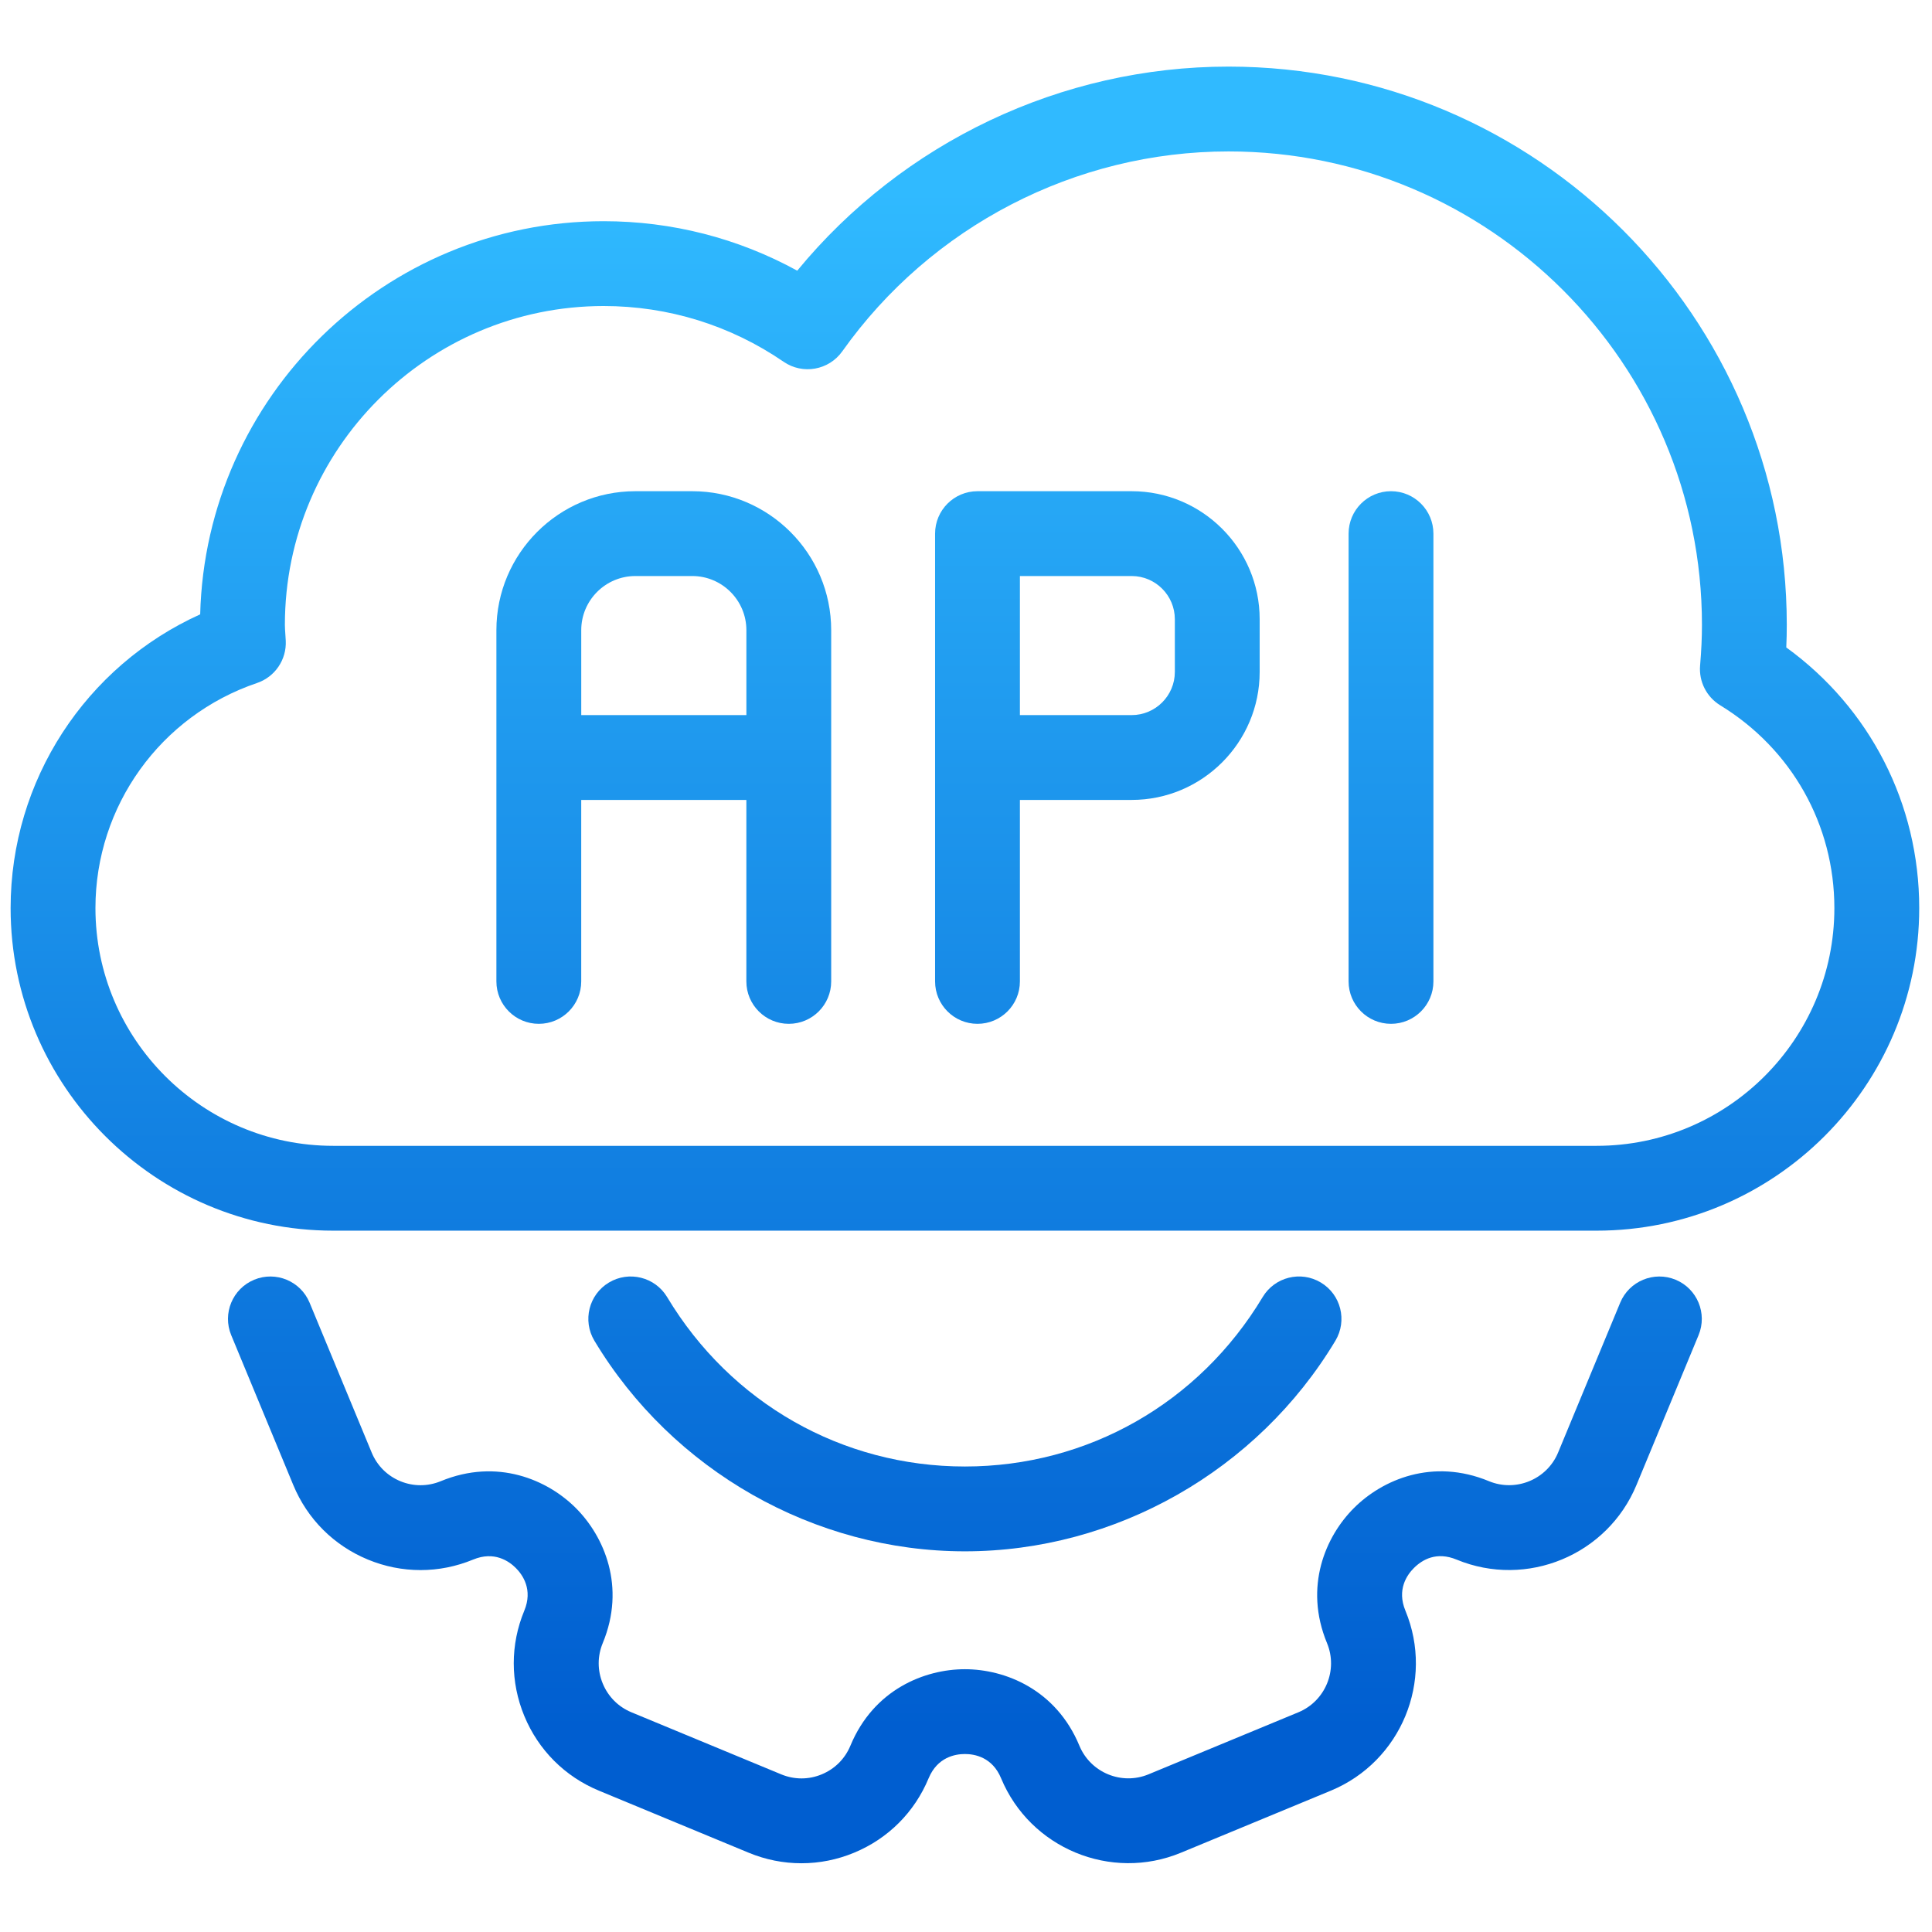
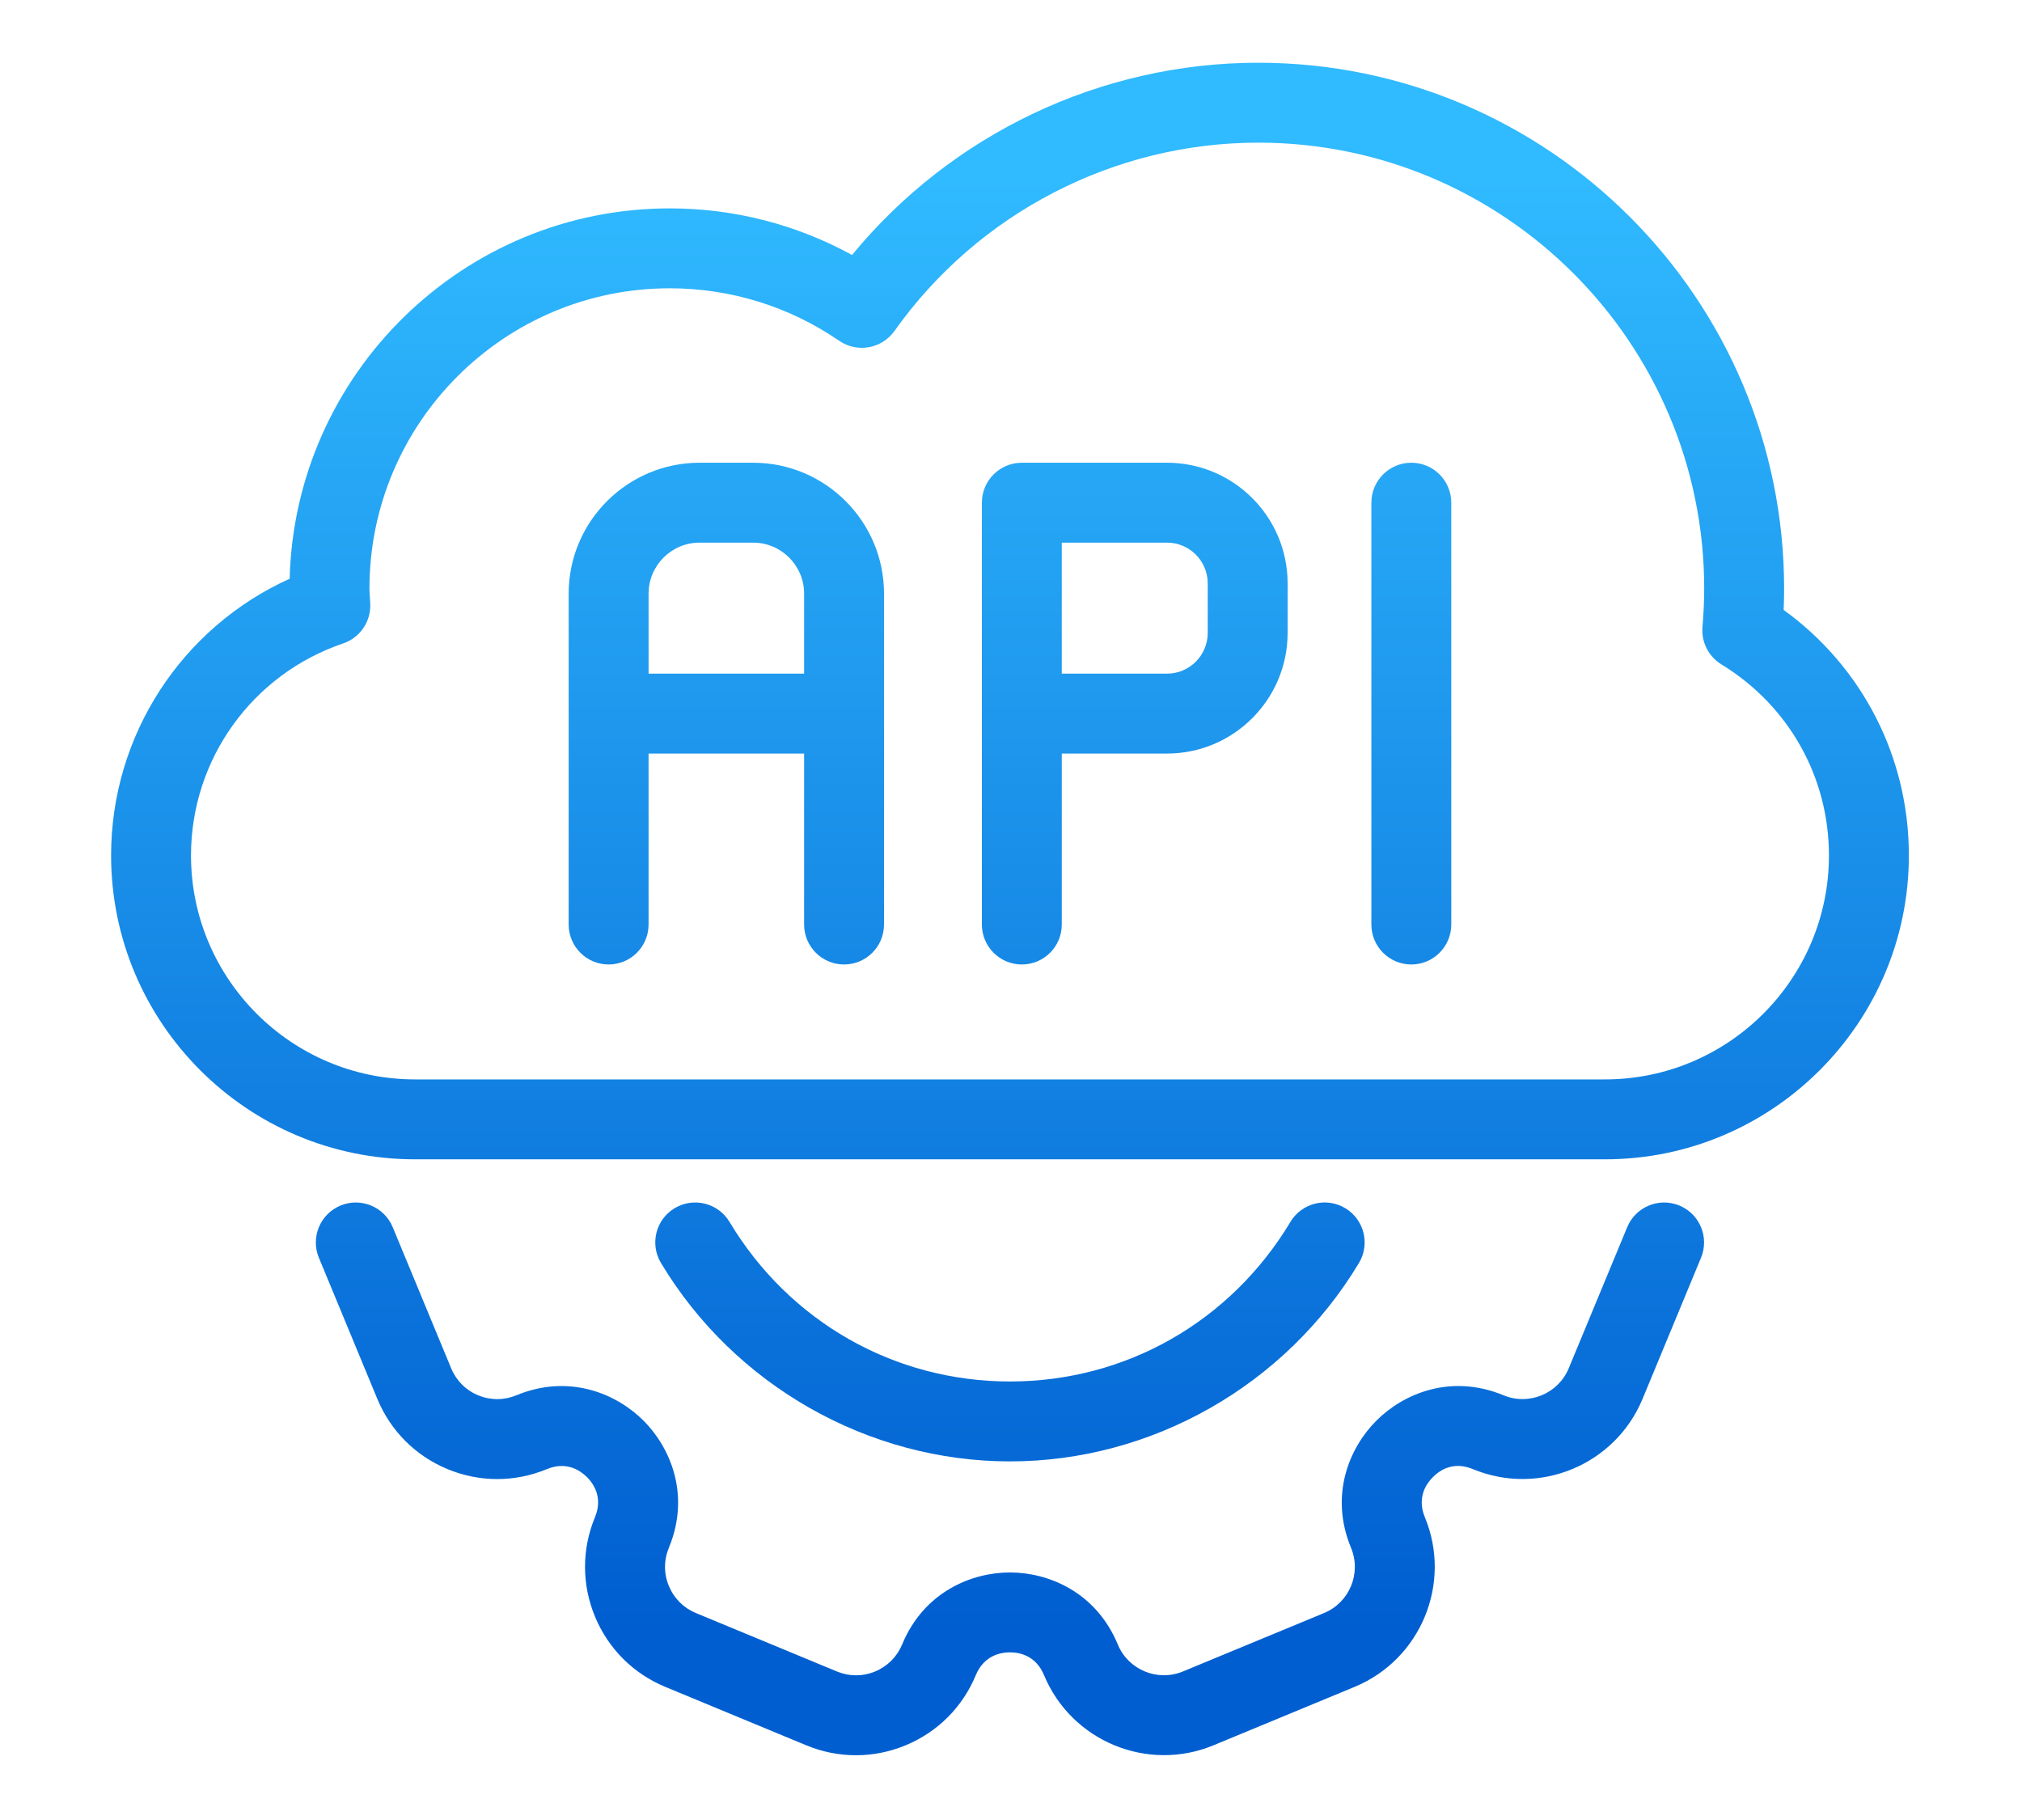
- <svg xmlns="http://www.w3.org/2000/svg" version="1.1" width="256" height="256" viewBox="0 0 256 256" xml:space="preserve">
+ <svg xmlns="http://www.w3.org/2000/svg" version="1.1" width="40" height="36" viewBox="0 0 256 256" xml:space="preserve">
  <defs>
</defs>
  <g style="stroke: none; stroke-width: 0; stroke-dasharray: none; stroke-linecap: butt; stroke-linejoin: miter; stroke-miterlimit: 10; fill: none; fill-rule: nonzero; opacity: 1;" transform="translate(1.406593 1.406593) scale(2.81 2.81)">
    <linearGradient id="SVGID_6" gradientUnits="userSpaceOnUse" x1="30.801" y1="81.049" x2="30.801" y2="8.418">
      <stop offset="0%" style="stop-color:rgb(0,94,208);stop-opacity: 1" />
      <stop offset="100%" style="stop-color:rgb(48,186,255);stop-opacity: 1" />
    </linearGradient>
    <path d="M 32.142 22.662 H 29.46 c -3.613 0 -6.553 2.94 -6.553 6.553 v 16.563 c 0 1.104 0.896 2 2 2 s 2 -0.896 2 -2 V 37.22 h 7.787 v 8.558 c 0 1.104 0.896 2 2 2 s 2 -0.896 2 -2 V 29.215 C 38.694 25.602 35.755 22.662 32.142 22.662 z M 26.908 33.22 v -4.005 c 0 -1.408 1.145 -2.553 2.553 -2.553 h 2.681 c 1.408 0 2.553 1.146 2.553 2.553 v 4.005 H 26.908 z" style="stroke: none; stroke-width: 1; stroke-dasharray: none; stroke-linecap: butt; stroke-linejoin: miter; stroke-miterlimit: 10; fill: url(#SVGID_6); fill-rule: nonzero; opacity: 1;" transform=" matrix(1 0 0 1 0 0) " stroke-linecap="round" />
    <linearGradient id="SVGID_7" gradientUnits="userSpaceOnUse" x1="51.246" y1="81.049" x2="51.246" y2="8.418">
      <stop offset="0%" style="stop-color:rgb(0,94,208);stop-opacity: 1" />
      <stop offset="100%" style="stop-color:rgb(48,186,255);stop-opacity: 1" />
    </linearGradient>
    <path d="M 52.862 22.662 h -7.269 c -1.104 0 -2 0.896 -2 2 V 35.22 v 10.558 c 0 1.104 0.896 2 2 2 c 1.105 0 2 -0.896 2 -2 V 37.22 h 5.269 c 3.329 0 6.037 -2.708 6.037 -6.037 v -2.484 C 58.899 25.37 56.191 22.662 52.862 22.662 z M 54.899 31.183 c 0 1.123 -0.914 2.037 -2.037 2.037 h -5.269 v -6.558 h 5.269 c 1.123 0 2.037 0.914 2.037 2.037 V 31.183 z" style="stroke: none; stroke-width: 1; stroke-dasharray: none; stroke-linecap: butt; stroke-linejoin: miter; stroke-miterlimit: 10; fill: url(#SVGID_7); fill-rule: nonzero; opacity: 1;" transform=" matrix(1 0 0 1 0 0) " stroke-linecap="round" />
    <linearGradient id="SVGID_8" gradientUnits="userSpaceOnUse" x1="65.092" y1="81.049" x2="65.092" y2="8.418">
      <stop offset="0%" style="stop-color:rgb(0,94,208);stop-opacity: 1" />
      <stop offset="100%" style="stop-color:rgb(48,186,255);stop-opacity: 1" />
    </linearGradient>
    <path d="M 65.092 22.662 c -1.104 0 -2 0.896 -2 2 v 21.116 c 0 1.104 0.896 2 2 2 s 2 -0.896 2 -2 V 24.662 C 67.092 23.558 66.196 22.662 65.092 22.662 z" style="stroke: none; stroke-width: 1; stroke-dasharray: none; stroke-linecap: butt; stroke-linejoin: miter; stroke-miterlimit: 10; fill: url(#SVGID_8); fill-rule: nonzero; opacity: 1;" transform=" matrix(1 0 0 1 0 0) " stroke-linecap="round" />
    <linearGradient id="SVGID_9" gradientUnits="userSpaceOnUse" x1="45" y1="81.049" x2="45" y2="8.418">
      <stop offset="0%" style="stop-color:rgb(0,94,208);stop-opacity: 1" />
      <stop offset="100%" style="stop-color:rgb(48,186,255);stop-opacity: 1" />
    </linearGradient>
    <path d="M 83.731 30.029 c 0.017 -0.368 0.024 -0.721 0.024 -1.065 c 0 -14.515 -11.809 -26.324 -26.324 -26.324 c -7.886 0 -15.356 3.565 -20.338 9.623 c -2.791 -1.531 -5.911 -2.333 -9.127 -2.333 c -10.33 0 -18.764 8.271 -19.027 18.539 C 3.536 30.911 0 36.303 0 42.319 c 0 8.388 6.824 15.212 15.212 15.212 h 59.576 C 83.176 57.531 90 50.707 90 42.319 C 90 37.4 87.679 32.891 83.731 30.029 z M 74.788 53.531 H 15.212 C 9.03 53.531 4 48.501 4 42.319 c 0 -4.804 3.062 -9.068 7.618 -10.612 c 0.847 -0.287 1.4 -1.101 1.356 -1.994 l -0.02 -0.321 c -0.009 -0.142 -0.021 -0.284 -0.021 -0.428 c 0 -8.29 6.744 -15.034 15.033 -15.034 c 3.044 0 5.979 0.909 8.487 2.63 c 0.9 0.617 2.13 0.398 2.763 -0.492 c 4.188 -5.903 10.998 -9.428 18.215 -9.428 c 12.31 0 22.324 10.014 22.324 22.324 c 0 0.586 -0.028 1.214 -0.088 1.92 c -0.063 0.754 0.305 1.479 0.95 1.874 c 3.37 2.06 5.382 5.635 5.382 9.562 C 86 48.501 80.971 53.531 74.788 53.531 z" style="stroke: none; stroke-width: 1; stroke-dasharray: none; stroke-linecap: butt; stroke-linejoin: miter; stroke-miterlimit: 10; fill: url(#SVGID_9); fill-rule: nonzero; opacity: 1;" transform=" matrix(1 0 0 1 0 0) " stroke-linecap="round" />
    <linearGradient id="SVGID_10" gradientUnits="userSpaceOnUse" x1="45" y1="81.049" x2="45" y2="8.418">
      <stop offset="0%" style="stop-color:rgb(0,94,208);stop-opacity: 1" />
      <stop offset="100%" style="stop-color:rgb(48,186,255);stop-opacity: 1" />
    </linearGradient>
    <path d="M 78.513 59.845 c -1.021 -0.422 -2.19 0.063 -2.613 1.082 l -2.928 7.066 c -0.526 1.271 -1.993 1.874 -3.259 1.352 c -2.66 -1.104 -5.036 -0.069 -6.368 1.265 c -1.338 1.334 -2.373 3.708 -1.27 6.371 c 0.526 1.271 -0.079 2.733 -1.348 3.26 l -7.068 2.926 c -1.272 0.527 -2.733 -0.08 -3.26 -1.347 c -1.103 -2.661 -3.513 -3.609 -5.4 -3.609 c -1.888 0 -4.297 0.947 -5.399 3.607 c -0.255 0.615 -0.734 1.095 -1.353 1.351 c -0.615 0.256 -1.292 0.254 -1.908 0 l -7.067 -2.928 c -0.614 -0.255 -1.093 -0.734 -1.349 -1.352 c -0.256 -0.617 -0.256 -1.295 -0.002 -1.908 c 1.102 -2.66 0.068 -5.034 -1.267 -6.369 c -1.334 -1.335 -3.708 -2.368 -6.369 -1.268 c -0.616 0.254 -1.294 0.254 -1.91 0 c -0.615 -0.255 -1.095 -0.734 -1.35 -1.351 l -2.927 -7.066 c -0.423 -1.02 -1.594 -1.504 -2.613 -1.082 c -1.021 0.423 -1.505 1.593 -1.083 2.613 l 2.926 7.065 c 0.664 1.604 1.913 2.853 3.515 3.516 c 1.603 0.664 3.369 0.663 4.97 0.001 c 0.992 -0.411 1.686 0.074 2.011 0.399 c 0.325 0.325 0.81 1.02 0.399 2.01 c -0.664 1.601 -0.663 3.365 0.001 4.97 c 0.664 1.604 1.912 2.853 3.513 3.517 l 7.068 2.929 c 0.797 0.329 1.633 0.496 2.485 0.496 c 0.854 0 1.691 -0.168 2.484 -0.497 c 1.604 -0.663 2.853 -1.912 3.516 -3.515 C 43.706 82.357 44.54 82.21 45 82.21 s 1.293 0.148 1.705 1.142 c 1.372 3.304 5.181 4.881 8.484 3.511 l 7.07 -2.927 c 3.307 -1.372 4.882 -5.179 3.512 -8.486 c -0.411 -0.991 0.073 -1.684 0.4 -2.01 c 0.397 -0.397 1.067 -0.79 2.014 -0.398 c 3.308 1.368 7.113 -0.213 8.482 -3.517 l 2.928 -7.066 C 80.018 61.438 79.533 60.268 78.513 59.845 z" style="stroke: none; stroke-width: 1; stroke-dasharray: none; stroke-linecap: butt; stroke-linejoin: miter; stroke-miterlimit: 10; fill: url(#SVGID_10); fill-rule: nonzero; opacity: 1;" transform=" matrix(1 0 0 1 0 0) " stroke-linecap="round" />
    <linearGradient id="SVGID_11" gradientUnits="userSpaceOnUse" x1="44.999" y1="81.049" x2="44.999" y2="8.418">
      <stop offset="0%" style="stop-color:rgb(0,94,208);stop-opacity: 1" />
      <stop offset="100%" style="stop-color:rgb(48,186,255);stop-opacity: 1" />
    </linearGradient>
    <path d="M 45 72.652 c 7.098 0 13.792 -3.805 17.47 -9.931 c 0.568 -0.947 0.262 -2.176 -0.686 -2.744 c -0.948 -0.569 -2.176 -0.262 -2.744 0.686 c -3.003 5.003 -8.252 7.989 -14.041 7.989 c -5.788 0 -11.037 -2.986 -14.041 -7.989 c -0.569 -0.947 -1.798 -1.253 -2.745 -0.686 c -0.947 0.568 -1.253 1.798 -0.685 2.744 C 31.208 68.848 37.901 72.652 45 72.652 z" style="stroke: none; stroke-width: 1; stroke-dasharray: none; stroke-linecap: butt; stroke-linejoin: miter; stroke-miterlimit: 10; fill: url(#SVGID_11); fill-rule: nonzero; opacity: 1;" transform=" matrix(1 0 0 1 0 0) " stroke-linecap="round" />
  </g>
</svg>
